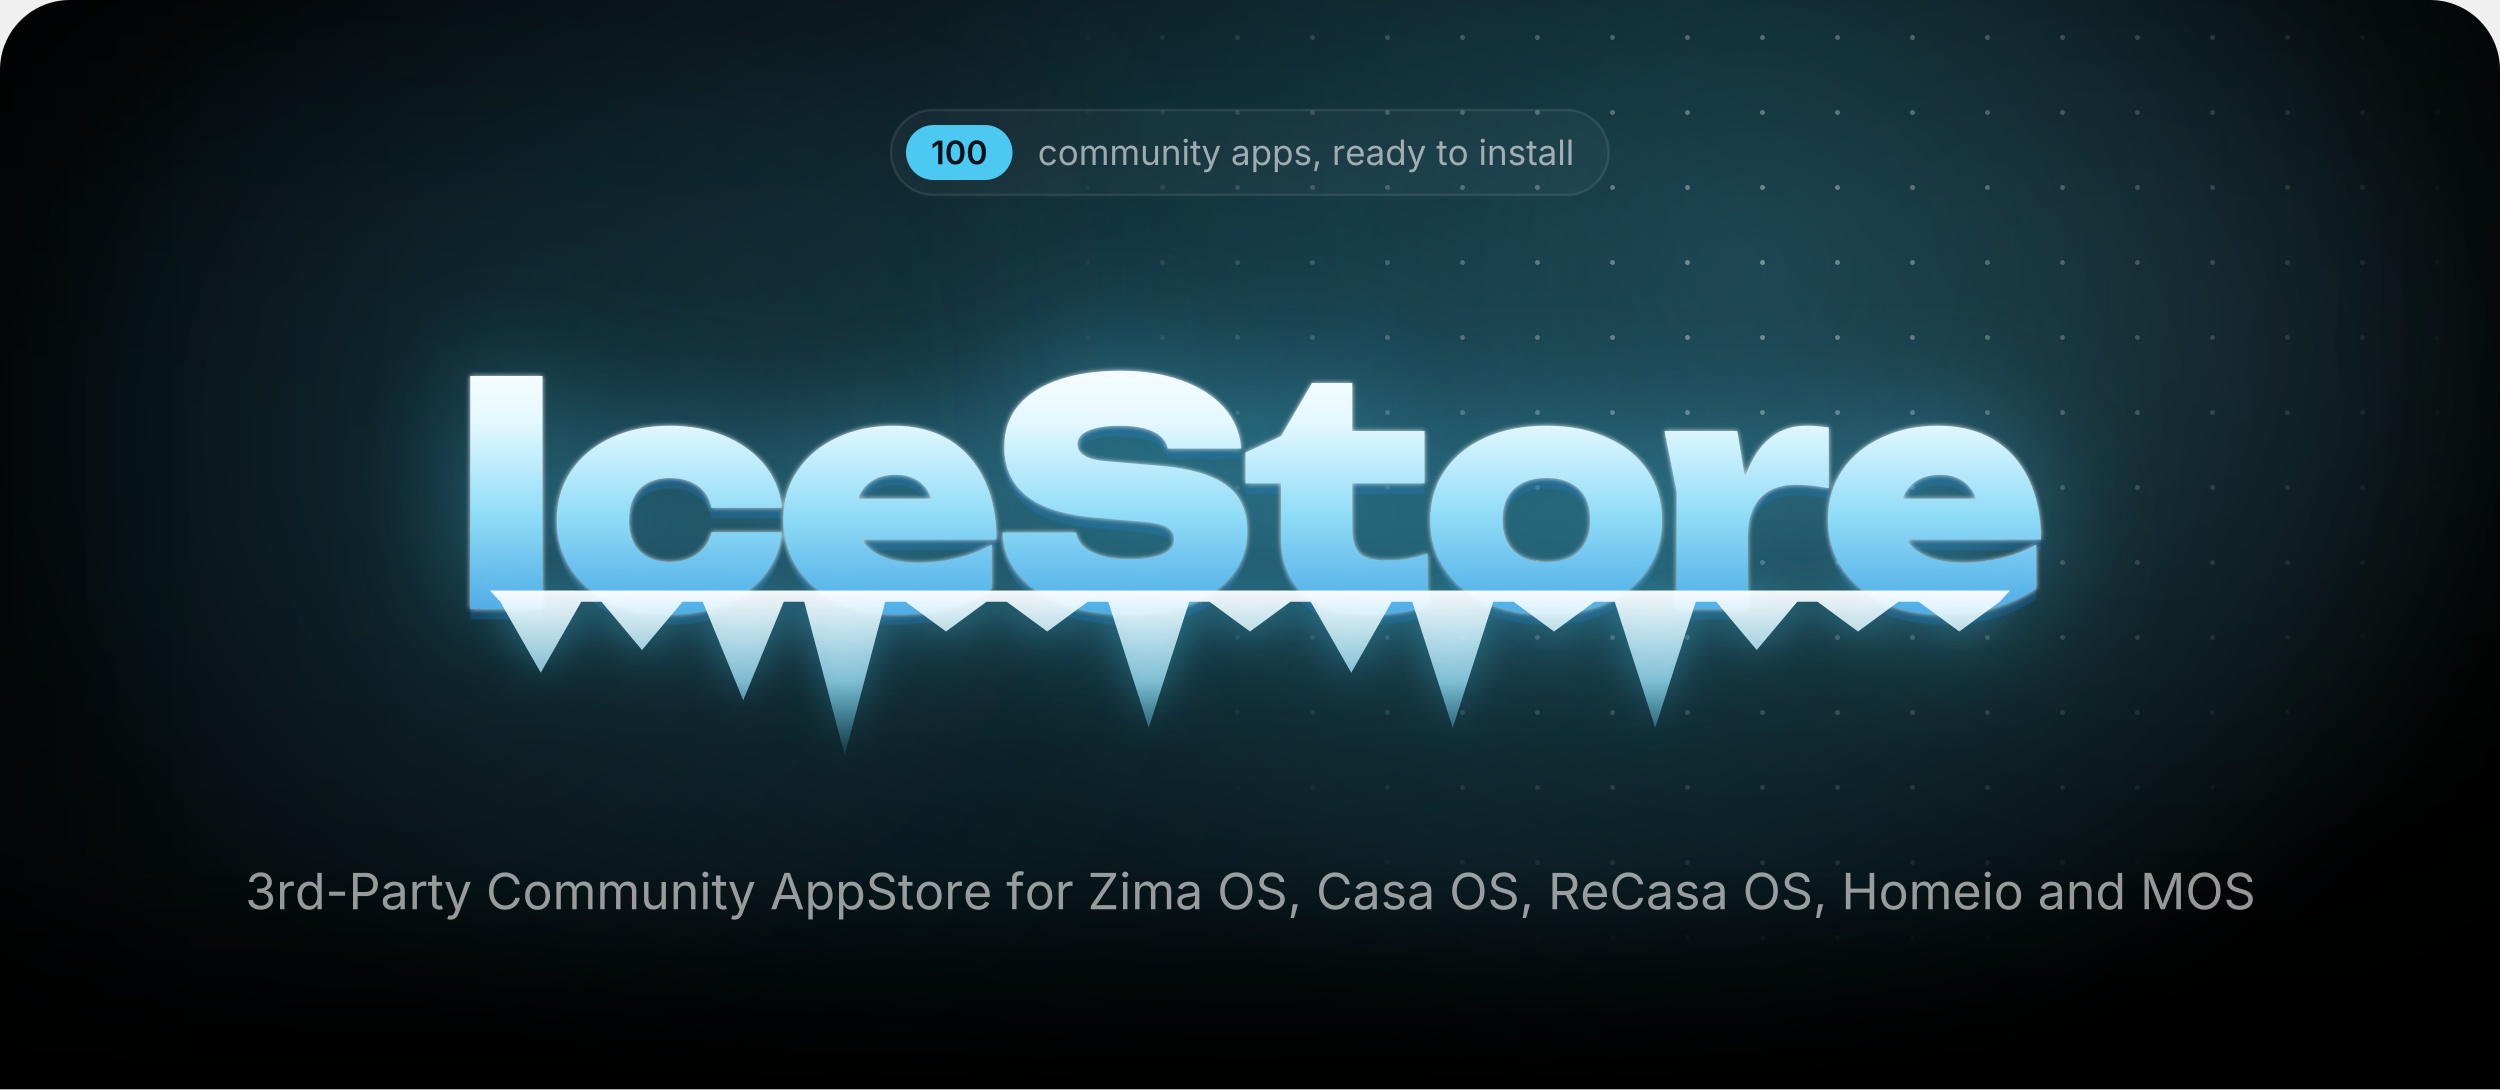
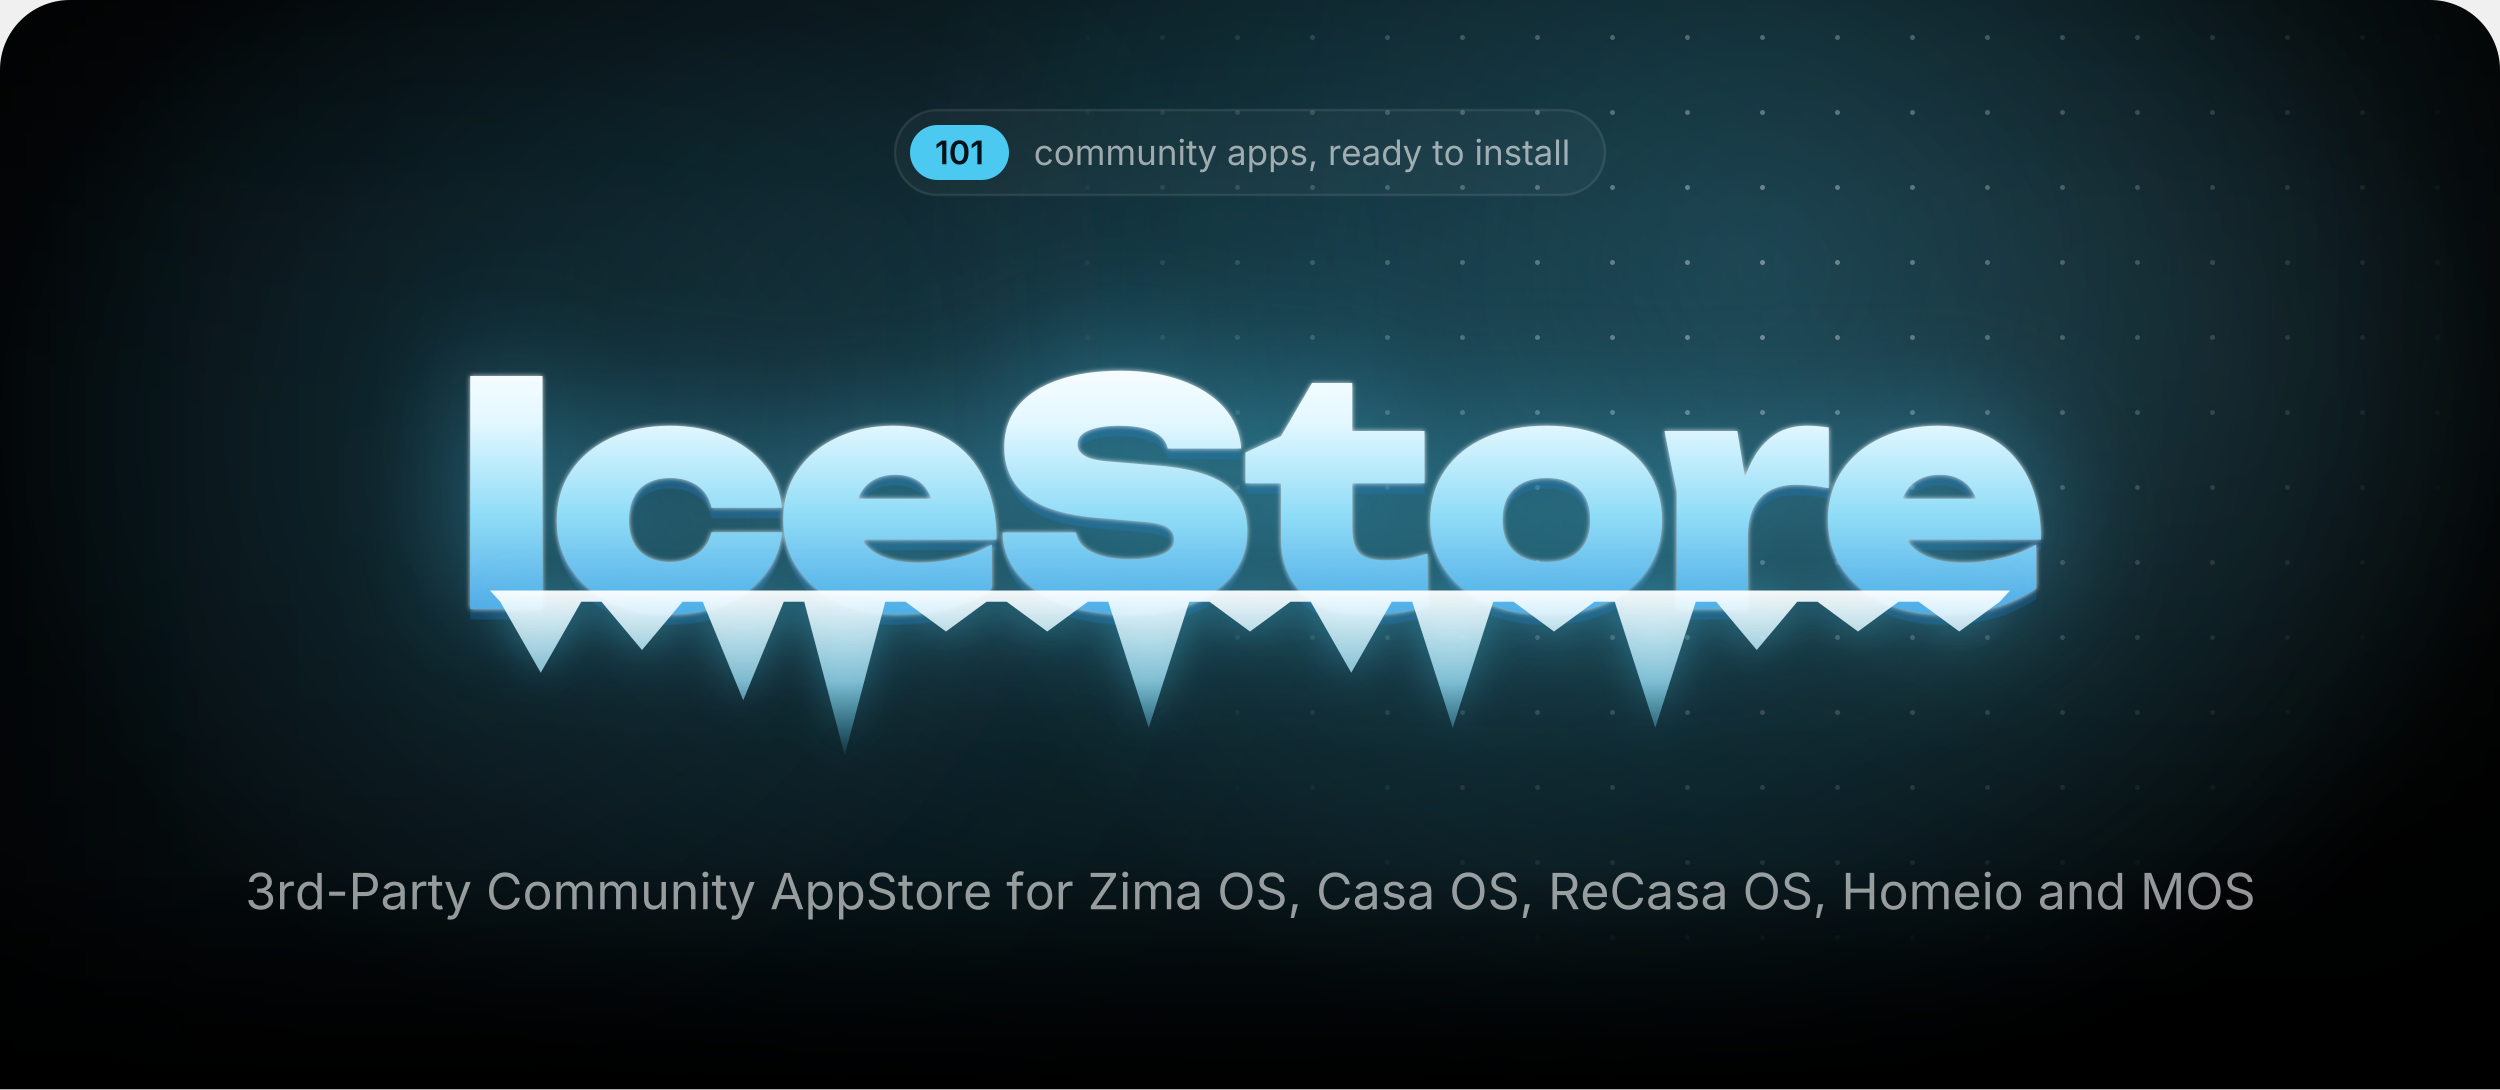
<svg xmlns="http://www.w3.org/2000/svg" width="1000" height="435.7" viewBox="0 0 1000 435.7">
  <style>.blob{transform-box:fill-box;transform-origin:center;animation:drift 22s ease-in-out infinite alternate}.blob+.blob{animation-duration:28s;animation-direction:alternate-reverse}@keyframes drift{to{transform:translate(180px,60px) scale(1.2)}}.spot{animation:spot 18s ease-in-out infinite alternate}@keyframes spot{to{transform:translate(-420px,40px)}}.gl{animation:gl 6s ease-in-out infinite}@keyframes gl{0%,35%{transform:translateX(0)}70%,100%{transform:translateX(1741px)}}.sp{transform-box:fill-box;transform-origin:center;opacity:0;animation:tw 3.2s ease-in-out infinite}@keyframes tw{0%,100%{opacity:0;transform:scale(.3) rotate(0)}50%{opacity:1;transform:scale(1) rotate(45deg)}}@media(prefers-reduced-motion:reduce){*{animation:none!important}}</style>
  <defs>
    <path id="semi.1342" d="M717 1490V0H452V1252H442L94 1002V1256L421 1490Z" />
    <path id="semi.1341" d="M675 -20Q495 -20 367 70Q239 161 171 332Q103 502 103 744Q103 986 172 1157Q240 1328 368 1419Q495 1510 675 1510Q856 1510 984 1419Q1112 1328 1180 1157Q1248 986 1248 744Q1248 502 1180 332Q1113 161 985 70Q857 -20 675 -20ZM676 204Q773 204 840 268Q908 331 944 452Q979 572 979 744Q979 917 944 1038Q908 1159 840 1223Q773 1287 676 1287Q578 1287 510 1223Q443 1159 408 1038Q372 917 372 744Q372 572 407 452Q442 331 510 268Q578 204 676 204Z" />
    <path id="regular.586" d="M613 -24Q461 -24 346 48Q232 120 168 250Q104 380 104 552Q104 727 168 858Q232 988 346 1060Q461 1132 613 1132Q694 1132 766 1111Q838 1090 898 1050Q957 1011 1000 954Q1043 896 1066 823L893 774Q881 817 856 853Q831 889 796 916Q760 942 714 956Q668 971 613 971Q501 971 429 912Q357 854 322 759Q287 664 287 552Q287 442 322 348Q357 253 429 195Q501 137 613 137Q669 137 716 152Q763 167 800 194Q836 222 861 260Q886 298 898 343L1070 294Q1048 219 1004 160Q961 102 901 60Q841 19 768 -2Q695 -24 613 -24Z" />
    <path id="regular.790" d="M613 -24Q461 -24 346 48Q232 120 168 250Q104 380 104 552Q104 727 168 858Q232 988 346 1060Q461 1132 613 1132Q766 1132 881 1060Q996 988 1060 858Q1124 727 1124 552Q1124 380 1060 250Q996 120 881 48Q766 -24 613 -24ZM613 137Q726 137 799 195Q872 253 907 348Q942 442 942 552Q942 663 907 758Q872 854 799 912Q726 971 613 971Q501 971 429 912Q357 854 322 759Q287 664 287 552Q287 442 322 348Q357 253 429 195Q501 137 613 137Z" />
    <path id="regular.766" d="M158 0V1118H333L334 868H320Q343 959 392 1018Q442 1078 508 1108Q575 1138 647 1138Q769 1138 844 1063Q920 988 942 866H918Q938 950 991 1011Q1044 1072 1120 1105Q1195 1138 1284 1138Q1381 1138 1461 1096Q1541 1054 1588 969Q1636 884 1636 754V0H1456V749Q1456 870 1388 922Q1320 974 1230 974Q1155 974 1100 942Q1046 911 1016 856Q987 801 987 730V0H807V767Q807 860 745 917Q683 974 588 974Q523 974 466 944Q408 913 373 853Q338 793 338 704V0Z" />
    <path id="regular.915" d="M537 -14Q424 -14 338 32Q253 79 206 173Q158 267 158 408V1118H338V423Q338 294 406 221Q474 148 591 148Q671 148 734 183Q798 218 835 286Q872 353 872 448V1118H1053V0H879V271H903Q851 114 756 50Q660 -14 537 -14Z" />
    <path id="regular.773" d="M338 670V0H158V1118H331L332 847H307Q358 1002 452 1067Q547 1132 674 1132Q787 1132 872 1086Q957 1039 1004 946Q1052 852 1052 710V0H872V695Q872 824 804 897Q737 970 620 970Q540 970 476 935Q412 900 375 833Q338 766 338 670Z" />
    <path id="regular.689" d="M158 0V1118H338V0ZM249 1301Q198 1301 161 1336Q124 1371 124 1420Q124 1470 161 1504Q198 1539 249 1539Q301 1539 338 1504Q375 1470 375 1420Q375 1371 338 1336Q301 1301 249 1301Z" />
    <path id="regular.889" d="M598 1118V964H20V1118ZM188 1384H368V290Q368 215 398 180Q429 146 500 146Q517 146 544 150Q570 154 592 158L629 6Q601 -4 566 -9Q530 -14 495 -14Q350 -14 269 62Q188 139 188 276Z" />
    <path id="regular.998" d="M140 -405 186 -249 205 -254Q260 -268 305 -262Q350 -255 386 -217Q422 -179 449 -99L481 -6L54 1118H251L489 455Q527 351 553 249Q579 147 608 51H542Q571 147 598 250Q624 352 661 455L901 1118H1097L606 -167Q572 -256 524 -314Q477 -371 414 -398Q351 -426 272 -426Q224 -426 189 -419Q154 -412 140 -405Z" />
    <path id="regular.507" d="M471 -26Q365 -26 278 14Q192 54 141 131Q90 208 90 318Q90 414 128 474Q166 534 230 568Q293 603 370 620Q447 637 525 647Q625 660 688 667Q751 674 782 691Q812 708 812 749V755Q812 825 786 874Q760 922 708 948Q656 974 578 974Q498 974 441 949Q384 924 348 886Q313 849 295 810L122 867Q165 969 238 1026Q311 1084 399 1108Q487 1132 573 1132Q629 1132 700 1118Q772 1105 838 1065Q905 1025 948 946Q992 868 992 737V0H815V152H803Q784 113 742 72Q700 30 633 2Q566 -26 471 -26ZM502 133Q602 133 671 172Q740 211 776 274Q812 336 812 404V559Q801 546 764 536Q727 525 680 517Q632 509 588 504Q543 498 517 495Q452 487 396 468Q339 448 305 410Q271 373 271 309Q271 251 301 212Q331 173 383 153Q435 133 502 133Z" />
    <path id="regular.843" d="M158 -418V1118H332V939H352Q371 969 405 1014Q439 1060 503 1096Q567 1132 676 1132Q816 1132 922 1062Q1029 992 1090 862Q1150 733 1150 556Q1150 378 1090 248Q1030 118 924 47Q817 -24 677 -24Q571 -24 506 12Q441 49 406 96Q371 142 352 173H338V-418ZM650 137Q755 137 826 194Q896 250 932 346Q967 441 967 558Q967 674 932 768Q897 861 826 916Q756 971 650 971Q547 971 477 919Q407 867 372 774Q336 682 336 558Q336 434 372 339Q408 244 478 190Q549 137 650 137Z" />
    <path id="regular.871" d="M538 -24Q423 -24 334 10Q244 43 186 109Q128 175 108 271L279 312Q303 220 370 177Q436 134 536 134Q653 134 722 184Q792 234 792 303Q792 361 752 400Q711 438 628 457L442 501Q290 537 216 612Q142 688 142 806Q142 902 196 976Q250 1049 344 1090Q437 1132 556 1132Q671 1132 752 1098Q832 1063 882 1002Q933 942 958 863L795 821Q772 881 718 930Q665 979 557 979Q457 979 390 933Q324 887 324 817Q324 755 369 718Q414 680 512 657L681 617Q833 581 906 506Q979 430 979 315Q979 217 924 140Q868 64 768 20Q669 -24 538 -24Z" />
    <path id="regular.1501" d="M128 -359 216 208H422L266 -359Z" />
    <path id="regular.852" d="M158 0V1118H332V946H344Q375 1031 454 1082Q534 1134 634 1134Q654 1134 682 1133Q709 1132 725 1131V950Q717 952 685 956Q653 960 617 960Q537 960 474 926Q410 893 374 834Q338 776 338 700V0Z" />
    <path id="regular.614" d="M628 -24Q466 -24 348 48Q231 120 168 249Q104 378 104 550Q104 722 166 853Q228 984 342 1058Q455 1132 607 1132Q696 1132 782 1102Q869 1073 940 1008Q1010 942 1052 835Q1094 728 1094 573V498H226V650H997L913 594Q913 704 878 790Q844 875 776 924Q708 972 607 972Q506 972 434 922Q362 873 324 794Q286 714 286 623V522Q286 398 329 312Q372 225 450 180Q527 136 629 136Q695 136 749 155Q803 174 842 212Q881 251 902 308L1076 260Q1050 176 988 112Q926 48 834 12Q743 -24 628 -24Z" />
    <path id="regular.597" d="M577 -24Q438 -24 331 47Q224 118 164 248Q104 378 104 556Q104 733 164 862Q225 992 332 1062Q439 1132 578 1132Q687 1132 751 1096Q815 1060 850 1014Q884 969 902 939H916V1490H1096V0H922V173H902Q884 142 848 96Q813 49 748 12Q684 -24 577 -24ZM604 137Q706 137 776 190Q846 244 882 339Q918 434 918 558Q918 682 882 774Q847 867 777 919Q707 971 604 971Q498 971 428 916Q357 861 322 768Q287 674 287 558Q287 441 322 346Q358 250 429 194Q500 137 604 137Z" />
    <path id="regular.736" d="M338 1490V0H158V1490Z" />
    <path id="regular.1345" d="M635 -20Q489 -20 376 30Q263 80 196 169Q130 258 125 376H317Q323 305 366 254Q408 202 478 174Q547 147 632 147Q726 147 798 180Q871 212 913 271Q955 330 955 407Q955 488 914 550Q874 611 797 646Q720 681 609 681H488V846H609Q696 846 762 878Q829 909 866 966Q903 1023 903 1100Q903 1174 870 1229Q838 1284 778 1314Q718 1345 637 1345Q561 1345 494 1318Q428 1290 386 1239Q343 1188 340 1115H157Q161 1232 227 1321Q293 1410 402 1460Q510 1510 641 1510Q780 1510 880 1454Q981 1398 1035 1307Q1089 1216 1089 1110Q1089 984 1022 896Q956 808 842 774V762Q937 747 1004 698Q1072 649 1108 574Q1143 499 1143 405Q1143 283 1077 187Q1011 91 896 36Q781 -20 635 -20Z" />
    <path id="regular.1459" d="M798 719V553H144V719Z" />
    <path id="regular.375" d="M180 0V1490H690Q864 1490 976 1426Q1089 1363 1144 1256Q1198 1149 1198 1016Q1198 883 1144 775Q1089 667 977 603Q865 539 691 539H330V706H682Q800 706 872 746Q944 787 976 858Q1009 928 1009 1016Q1009 1104 976 1174Q944 1243 872 1283Q799 1323 680 1323H370V0Z" />
    <path id="regular.73" d="M783 -20Q592 -20 442 72Q293 165 208 336Q122 508 122 744Q122 981 208 1152Q293 1324 442 1417Q592 1510 783 1510Q896 1510 996 1477Q1097 1444 1177 1380Q1257 1317 1310 1226Q1364 1136 1384 1021H1194Q1178 1098 1140 1156Q1101 1214 1046 1254Q990 1294 923 1314Q856 1334 783 1334Q649 1334 541 1266Q433 1198 370 1066Q307 935 307 744Q307 554 370 422Q434 291 542 224Q650 156 783 156Q856 156 923 176Q990 197 1046 236Q1101 276 1140 334Q1178 393 1194 469H1384Q1365 355 1312 265Q1258 175 1178 111Q1098 47 998 14Q897 -20 783 -20Z" />
    <path id="regular.2" d="M52 0 593 1490H813L1361 0H1161L845 884Q816 966 778 1088Q739 1211 684 1401H720Q666 1209 626 1084Q587 960 561 884L254 0ZM324 416V582H1089V416Z" />
    <path id="regular.397" d="M657 -26Q496 -26 378 26Q259 78 192 172Q125 265 116 390H311Q319 306 368 252Q417 197 494 170Q570 144 657 144Q758 144 838 177Q919 210 966 270Q1013 330 1013 409Q1013 481 972 526Q932 571 865 600Q798 629 718 651L538 702Q358 753 258 848Q158 943 158 1091Q158 1217 226 1312Q294 1406 410 1458Q526 1510 670 1510Q817 1510 930 1458Q1043 1406 1108 1316Q1174 1227 1178 1114H992Q979 1223 888 1282Q797 1342 664 1342Q568 1342 496 1310Q423 1279 383 1224Q343 1170 343 1100Q343 1022 392 974Q440 927 506 900Q573 874 627 859L776 818Q836 802 908 774Q981 746 1047 700Q1113 653 1156 582Q1198 510 1198 406Q1198 284 1134 186Q1071 88 950 31Q829 -26 657 -26Z" />
    <path id="regular.647" d="M678 1118V964H20V1118ZM240 0V1267Q240 1364 286 1429Q331 1494 404 1527Q477 1560 558 1560Q622 1560 664 1550Q706 1539 726 1530L676 1376Q662 1381 640 1387Q617 1393 579 1393Q496 1393 458 1350Q420 1308 420 1227V0Z" />
    <path id="regular.496" d="M130 0V134L796 1125Q841 1192 892 1260Q943 1327 994 1393L1015 1331Q923 1325 830 1324Q737 1322 645 1322H122V1490H1158V1354L502 379Q454 308 400 237Q347 166 294 97L273 159Q365 165 456 166Q548 168 640 168H1166V0Z" />
    <path id="regular.321" d="M784 -20Q593 -20 444 72Q294 165 208 336Q122 508 122 744Q122 981 208 1152Q294 1324 444 1417Q593 1510 784 1510Q975 1510 1124 1417Q1273 1324 1358 1152Q1444 981 1444 744Q1444 508 1358 336Q1273 165 1124 72Q975 -20 784 -20ZM784 156Q917 156 1024 224Q1132 291 1196 422Q1259 554 1259 744Q1259 936 1196 1068Q1132 1199 1024 1266Q917 1334 784 1334Q650 1334 542 1266Q434 1198 370 1066Q307 935 307 744Q307 554 370 423Q434 292 542 224Q650 156 784 156Z" />
    <path id="regular.384" d="M180 0V1490H690Q864 1490 976 1430Q1089 1371 1144 1267Q1198 1163 1198 1030Q1198 897 1144 795Q1089 693 977 636Q865 578 691 578H286V747H682Q800 747 872 782Q943 816 976 880Q1009 943 1009 1030Q1009 1119 976 1184Q943 1250 871 1286Q799 1323 680 1323H370V0ZM1036 0 676 671H890L1256 0Z" />
    <path id="regular.161" d="M180 0V1490H370V846H1152V1490H1342V0H1152V678H370V0Z" />
    <path id="regular.292" d="M180 0V1490H450L817 550Q830 517 846 468Q863 418 882 360Q900 302 917 244Q934 187 947 138H905Q919 184 936 240Q953 297 972 356Q990 414 1007 465Q1024 516 1037 550L1399 1490H1670V0H1483V851Q1483 897 1484 956Q1484 1015 1486 1080Q1487 1145 1488 1212Q1490 1279 1491 1342H1507Q1486 1273 1462 1202Q1439 1130 1416 1064Q1394 997 1374 942Q1354 887 1340 851L1007 0H842L504 851Q490 886 471 940Q452 993 430 1058Q407 1124 383 1196Q359 1269 334 1342H352Q354 1286 356 1221Q357 1156 358 1090Q359 1023 360 962Q361 900 361 851V0Z" />
    <radialGradient id="glow">
      <stop stop-color="#4cc9f0" stop-opacity=".28" />
      <stop offset="1" stop-color="#4cc9f0" stop-opacity="0" />
    </radialGradient>
    <radialGradient id="cur">
      <stop stop-color="#4cc9f0" stop-opacity=".2" />
      <stop offset=".65" stop-color="#4cc9f0" stop-opacity="0" />
    </radialGradient>
    <radialGradient id="spot">
      <stop stop-color="#fff" />
      <stop offset="1" stop-color="#000" />
    </radialGradient>
    <pattern id="dots" width="30" height="30" patternUnits="userSpaceOnUse">
      <circle cx="15" cy="15" r="1" fill="#fff" fill-opacity=".4" />
    </pattern>
    <mask id="dm">
      <circle class="spot" cx="700" cy="110" r="300" fill="url(#spot)" />
    </mask>
    <linearGradient id="fade" x2="0" y2="1">
      <stop offset="0.793" stop-color="#fff" />
      <stop offset="1" stop-color="#000" />
    </linearGradient>
    <mask id="bf">
      <rect width="1000" height="435.7" fill="url(#fade)" />
    </mask>
    <filter id="blur" filterUnits="userSpaceOnUse" x="-500" y="-500" width="2000" height="1500">
      <feGaussianBlur stdDeviation="90" />
    </filter>
    <linearGradient id="ice" gradientUnits="userSpaceOnUse" x1="0" y1="138" x2="0" y2="256">
      <stop stop-color="#fff" />
      <stop offset=".26" stop-color="#e4f8ff" />
      <stop offset=".58" stop-color="#8fdcf7" />
      <stop offset="1" stop-color="#3d9be0" />
    </linearGradient>
    <linearGradient id="ig" x2="0" y2="1">
      <stop stop-color="#fff" stop-opacity=".95" />
      <stop offset=".55" stop-color="#9fe3fa" stop-opacity=".75" />
      <stop offset="1" stop-color="#4cc9f0" stop-opacity=".1" />
    </linearGradient>
    <linearGradient id="gl">
      <stop stop-color="#fff" stop-opacity="0" />
      <stop offset=".5" stop-color="#fff" stop-opacity=".95" />
      <stop offset="1" stop-color="#fff" stop-opacity="0" />
    </linearGradient>
    <clipPath id="wc">
      <path d="M188.1 150.4H217V243.6H188.1ZM312.8 212.9Q311.8 222.7 305.7 230.1Q299.7 237.5 289.9 241.6Q280.1 245.7 268 245.7Q254.7 245.7 244.4 241Q234.2 236.3 228.5 227.7Q222.7 219.1 222.7 208.1Q222.7 196.8 228.5 188.3Q234.2 179.9 244.4 175.1Q254.7 170.3 268 170.3Q280.1 170.3 289.9 174.4Q299.7 178.5 305.7 185.8Q311.8 193.2 312.8 203.1H284.6Q283.4 197.3 278.9 194.2Q274.4 191.2 268 191.2Q263 191.2 259.3 193.1Q255.5 195 253.6 198.8Q251.6 202.6 251.6 208.1Q251.6 213.5 253.6 217.3Q255.5 221 259.3 222.9Q263 224.8 268 224.8Q274.4 224.8 278.9 221.6Q283.4 218.3 284.6 212.9ZM359 245.7Q345.9 245.7 335.6 241Q325.2 236.3 319.3 227.7Q313.3 219.1 313.3 207.7Q313.3 196.5 319.1 188.1Q324.9 179.6 334.9 175Q344.9 170.3 357.3 170.3Q370.3 170.3 379.5 175.8Q388.7 181.4 393.6 191.6Q398.6 201.9 398.6 215.8H336.6V199.5H382.2L373.8 205.1Q373.3 200.2 371.3 196.8Q369.4 193.4 366.1 191.7Q362.8 189.9 358.3 189.9Q353.2 189.9 349.6 191.9Q346 193.9 344.1 197.5Q342.1 201 342.1 205.5Q342.1 211.8 344.9 216.2Q347.7 220.5 353.4 222.8Q359.2 225.1 367.6 225.1Q375.3 225.1 382.9 223.2Q390.5 221.4 396.7 217.8V235.4Q389.1 240.4 379.7 243.1Q370.3 245.7 359 245.7ZM401 213H430.4Q430.9 216.3 433.5 218.7Q436.2 221.1 440.8 222.4Q445.4 223.7 451.6 223.7Q460.2 223.7 465 221.7Q469.7 219.8 469.7 215.7Q469.7 212.8 467 211Q464.3 209.2 456.2 208.6L439.8 207.2Q419.7 205.7 410.7 198.4Q401.7 191.2 401.7 178.9Q401.7 168.8 407.5 162Q413.3 155.3 423.8 151.8Q434.2 148.3 448.4 148.3Q462 148.3 472.7 152.2Q483.3 156 489.6 163Q495.8 170.1 496.5 179.4H467.1Q466.6 176.6 464.3 174.6Q462 172.5 457.8 171.4Q453.6 170.3 447.8 170.3Q440.1 170.3 435.5 172.2Q431 174 431 177.8Q431 180.5 433.7 182.2Q436.3 184 443.5 184.6L461.5 186.1Q475 187.1 483.2 190.2Q491.5 193.4 495.2 198.8Q498.9 204.2 498.9 212.4Q498.9 222.4 493 229.9Q487 237.4 476.3 241.6Q465.5 245.7 451.1 245.7Q436.3 245.7 425.1 241.6Q414 237.5 407.6 230.1Q401.3 222.7 401 213ZM498.2 193.3V181L512.4 174.5L524.8 153.2H540.9V172.4H569.8V193.3H540.9V211.1Q540.9 218.3 543.7 221.2Q546.5 224.2 554.7 224.2Q559.8 224.2 563.8 223.4Q567.8 222.6 571 221.4V242.4Q567 243.6 560.9 244.7Q554.9 245.7 548.1 245.7Q536 245.7 528.1 242Q520.2 238.3 516.3 231.3Q512.4 224.4 512.4 214.9V193.3ZM618.5 245.7Q604.7 245.7 594.2 241Q583.8 236.3 578 227.8Q572.1 219.3 572.1 208.1Q572.1 196.6 578 188.1Q583.8 179.6 594.2 175Q604.7 170.3 618.6 170.3Q632.4 170.3 642.8 175Q653.3 179.6 659 188.1Q664.8 196.6 664.8 208.1Q664.8 219.3 659 227.8Q653.3 236.3 642.8 241Q632.4 245.7 618.5 245.7ZM618.6 224.8Q624.2 224.8 628.1 222.9Q632 220.9 634.1 217.1Q636.1 213.3 636.1 208.1Q636.1 202.7 634.1 198.9Q632 195.2 628.1 193.2Q624.2 191.2 618.6 191.2Q613 191.2 609 193.2Q605.1 195.2 603 198.9Q601 202.7 601 208Q601 213.3 603 217.1Q605.1 220.9 609 222.9Q613 224.8 618.6 224.8ZM665.8 172.4H694.9L699.1 197.6V243.6H670.7V196.8ZM731.5 171V195.3Q727.6 194.5 724.3 194.2Q721 193.9 718.2 193.9Q713.1 193.9 708.8 195.8Q704.4 197.8 701.8 202.4Q699.1 207.1 699.1 215.3L693.9 208.8Q695 201.1 696.9 194.2Q698.9 187.3 702.2 181.9Q705.6 176.5 710.6 173.4Q715.6 170.3 723 170.3Q725 170.3 727.1 170.5Q729.2 170.7 731.5 171ZM776.9 245.7Q763.7 245.7 753.4 241Q743.1 236.3 737.1 227.7Q731.2 219.1 731.2 207.7Q731.2 196.5 736.9 188.1Q742.7 179.6 752.7 175Q762.7 170.3 775.1 170.3Q788.2 170.3 797.4 175.8Q806.6 181.4 811.5 191.6Q816.4 201.9 816.4 215.8H754.4V199.5H800L791.7 205.1Q791.2 200.2 789.2 196.8Q787.2 193.4 783.9 191.7Q780.6 189.9 776.1 189.9Q771 189.9 767.4 191.9Q763.8 193.9 761.9 197.5Q760 201 760 205.5Q760 211.8 762.8 216.2Q765.6 220.5 771.3 222.8Q777 225.1 785.5 225.1Q793.2 225.1 800.7 223.2Q808.3 221.4 814.5 217.8V235.4Q807 240.4 797.6 243.1Q788.2 245.7 776.9 245.7Z" />
    </clipPath>
    <filter id="frost" x="-20%" y="-60%" width="140%" height="220%" color-interpolation-filters="sRGB">
      <feGaussianBlur in="SourceAlpha" stdDeviation="1" result="a" />
      <feFlood flood-color="#fff" flood-opacity=".85" />
      <feComposite in2="a" operator="in" result="s1" />
      <feGaussianBlur in="SourceAlpha" stdDeviation="25.2" result="b" />
      <feFlood flood-color="#4cc9f0" flood-opacity=".5" />
      <feComposite in2="b" operator="in" result="s2" />
      <feOffset in="SourceAlpha" dy="4.2" result="c" />
      <feFlood flood-color="#125696" flood-opacity=".4" />
      <feComposite in2="c" operator="in" result="s3" />
      <feMerge>
        <feMergeNode in="s3" />
        <feMergeNode in="s2" />
        <feMergeNode in="s1" />
        <feMergeNode in="SourceGraphic" />
      </feMerge>
    </filter>
    <filter id="drip" x="-10%" y="-60%" width="120%" height="220%">
      <feGaussianBlur in="SourceAlpha" stdDeviation="8.4" result="b" />
      <feFlood flood-color="#4cc9f0" flood-opacity=".45" />
      <feComposite in2="b" operator="in" />
      <feMerge>
        <feMergeNode />
        <feMergeNode in="SourceGraphic" />
      </feMerge>
    </filter>
    <clipPath id="pg">
      <path d="M0,28 A28,28 0 0 1 28,0 H972 A28,28 0 0 1 1000,28 V435.7 A0,0 0 0 1 1000,435.7 H0 A0,0 0 0 1 0,435.7 Z" />
    </clipPath>
  </defs>
  <g clip-path="url(#pg)">
    <rect x="0" y="0" width="1000" height="435.7" rx="0" fill="#000" />
    <g mask="url(#bf)">
      <ellipse cx="500" cy="170" rx="500" ry="310" fill="url(#glow)" />
      <circle class="blob" cx="140" cy="140" r="260" fill="#4cc9f0" fill-opacity=".1" filter="url(#blur)" />
      <circle class="blob" cx="900" cy="40" r="220" fill="#a5e8ff" fill-opacity=".08" filter="url(#blur)" />
      <circle class="spot" cx="700" cy="110" r="520" fill="url(#cur)" />
      <rect width="1000" height="435.7" fill="url(#dots)" mask="url(#dm)" />
    </g>
-     <rect x="356.4" y="44" width="287.1" height="34" rx="17" fill="rgba(255,255,255,.035)" stroke="rgba(255,255,255,.09)" />
-     <rect x="362.4" y="50" width="42.6" height="22" rx="11" fill="#4cc9f0" />
-     <g fill="#031219" transform="translate(372.4,65.7) scale(0.00635,-0.00635)">
+     <rect x="358" y="44" width="284" height="34" rx="17" fill="rgba(255,255,255,.035)" stroke="rgba(255,255,255,.09)" />
+     <rect x="364" y="50" width="39.6" height="22" rx="11" fill="#4cc9f0" />
+     <g fill="#031219" transform="translate(374,65.7) scale(0.00635,-0.00635)">
      <use href="#semi.1342" x="0" />
      <use href="#semi.1341" x="866" />
-       <use href="#semi.1341" x="2217" />
-     </g>
-     <g fill="rgba(255,255,255,.58)" transform="translate(415.1,66) scale(0.00684,-0.00684)">
+       <use href="#semi.1342" x="2217" />
+     </g>
+     <g fill="rgba(255,255,255,.58)" transform="translate(413.5,66) scale(0.00684,-0.00684)">
      <use href="#regular.586" x="0" />
      <use href="#regular.790" x="1170" />
      <use href="#regular.766" x="2398" />
      <use href="#regular.766" x="4192" />
      <use href="#regular.915" x="5986" />
      <use href="#regular.773" x="7197" />
      <use href="#regular.689" x="8407" />
      <use href="#regular.889" x="8903" />
      <use href="#regular.998" x="9573" />
      <use href="#regular.507" x="11300" />
      <use href="#regular.843" x="12450" />
      <use href="#regular.843" x="13704" />
      <use href="#regular.871" x="14958" />
      <use href="#regular.1501" x="16039" />
      <use href="#regular.852" x="17205" />
      <use href="#regular.614" x="17976" />
      <use href="#regular.507" x="19170" />
      <use href="#regular.597" x="20320" />
      <use href="#regular.998" x="21574" />
      <use href="#regular.889" x="23301" />
      <use href="#regular.790" x="23971" />
      <use href="#regular.689" x="25775" />
      <use href="#regular.773" x="26271" />
      <use href="#regular.871" x="27481" />
      <use href="#regular.889" x="28562" />
      <use href="#regular.507" x="29232" />
      <use href="#regular.736" x="30382" />
      <use href="#regular.736" x="30878" />
    </g>
    <g filter="url(#frost)">
      <path fill="url(#ice)" d="M188.1 150.4H217V243.6H188.1ZM312.8 212.9Q311.8 222.7 305.7 230.1Q299.7 237.5 289.9 241.6Q280.1 245.7 268 245.7Q254.7 245.7 244.4 241Q234.2 236.3 228.5 227.7Q222.7 219.1 222.7 208.1Q222.7 196.8 228.5 188.3Q234.2 179.9 244.4 175.1Q254.7 170.3 268 170.3Q280.1 170.3 289.9 174.4Q299.7 178.5 305.7 185.8Q311.8 193.2 312.8 203.1H284.6Q283.4 197.3 278.9 194.2Q274.4 191.2 268 191.2Q263 191.2 259.3 193.1Q255.5 195 253.6 198.8Q251.6 202.6 251.6 208.1Q251.6 213.5 253.6 217.3Q255.5 221 259.3 222.9Q263 224.8 268 224.8Q274.4 224.8 278.9 221.6Q283.4 218.3 284.6 212.9ZM359 245.7Q345.9 245.7 335.6 241Q325.2 236.3 319.3 227.7Q313.3 219.1 313.3 207.7Q313.3 196.5 319.1 188.1Q324.9 179.6 334.9 175Q344.9 170.3 357.3 170.3Q370.3 170.3 379.5 175.8Q388.7 181.4 393.6 191.6Q398.6 201.9 398.6 215.8H336.6V199.5H382.2L373.8 205.1Q373.3 200.2 371.3 196.8Q369.4 193.4 366.1 191.7Q362.8 189.9 358.3 189.9Q353.2 189.9 349.6 191.9Q346 193.9 344.1 197.5Q342.1 201 342.1 205.5Q342.1 211.8 344.9 216.2Q347.7 220.5 353.4 222.8Q359.2 225.1 367.6 225.1Q375.3 225.1 382.9 223.2Q390.5 221.4 396.7 217.8V235.4Q389.1 240.4 379.7 243.1Q370.3 245.7 359 245.7ZM401 213H430.4Q430.9 216.3 433.5 218.7Q436.2 221.1 440.8 222.4Q445.4 223.7 451.6 223.7Q460.2 223.7 465 221.7Q469.7 219.8 469.7 215.7Q469.7 212.8 467 211Q464.3 209.2 456.2 208.6L439.8 207.2Q419.7 205.7 410.7 198.4Q401.7 191.2 401.7 178.9Q401.7 168.8 407.5 162Q413.3 155.3 423.8 151.8Q434.2 148.3 448.4 148.3Q462 148.3 472.7 152.2Q483.3 156 489.6 163Q495.8 170.1 496.5 179.4H467.1Q466.6 176.6 464.3 174.6Q462 172.5 457.8 171.4Q453.6 170.3 447.8 170.3Q440.1 170.3 435.5 172.2Q431 174 431 177.8Q431 180.5 433.7 182.2Q436.3 184 443.5 184.6L461.5 186.1Q475 187.1 483.2 190.2Q491.5 193.4 495.2 198.8Q498.9 204.2 498.9 212.4Q498.9 222.4 493 229.9Q487 237.4 476.3 241.6Q465.5 245.7 451.1 245.7Q436.3 245.7 425.1 241.6Q414 237.5 407.6 230.1Q401.3 222.7 401 213ZM498.2 193.3V181L512.4 174.5L524.8 153.2H540.9V172.4H569.8V193.3H540.9V211.1Q540.9 218.3 543.7 221.2Q546.5 224.2 554.7 224.2Q559.8 224.2 563.8 223.4Q567.8 222.6 571 221.4V242.4Q567 243.6 560.9 244.7Q554.9 245.7 548.1 245.7Q536 245.7 528.1 242Q520.2 238.3 516.3 231.3Q512.4 224.4 512.4 214.9V193.3ZM618.5 245.7Q604.7 245.7 594.2 241Q583.8 236.3 578 227.8Q572.1 219.3 572.1 208.1Q572.1 196.6 578 188.1Q583.8 179.6 594.2 175Q604.7 170.3 618.6 170.3Q632.4 170.3 642.8 175Q653.3 179.6 659 188.1Q664.8 196.6 664.8 208.1Q664.8 219.3 659 227.8Q653.3 236.3 642.8 241Q632.4 245.7 618.5 245.7ZM618.6 224.8Q624.2 224.8 628.1 222.9Q632 220.9 634.1 217.1Q636.1 213.3 636.1 208.1Q636.1 202.7 634.1 198.9Q632 195.2 628.1 193.2Q624.2 191.2 618.6 191.2Q613 191.2 609 193.2Q605.1 195.2 603 198.9Q601 202.7 601 208Q601 213.3 603 217.1Q605.1 220.9 609 222.9Q613 224.8 618.6 224.8ZM665.8 172.4H694.9L699.1 197.6V243.6H670.7V196.8ZM731.5 171V195.3Q727.6 194.5 724.3 194.2Q721 193.9 718.2 193.9Q713.1 193.9 708.8 195.8Q704.4 197.8 701.8 202.4Q699.1 207.1 699.1 215.3L693.9 208.8Q695 201.1 696.9 194.2Q698.9 187.3 702.2 181.9Q705.6 176.5 710.6 173.4Q715.6 170.3 723 170.3Q725 170.3 727.1 170.5Q729.2 170.7 731.5 171ZM776.9 245.7Q763.7 245.7 753.4 241Q743.1 236.3 737.1 227.7Q731.2 219.1 731.2 207.7Q731.2 196.5 736.9 188.1Q742.7 179.6 752.7 175Q762.7 170.3 775.1 170.3Q788.2 170.3 797.4 175.8Q806.6 181.4 811.5 191.6Q816.4 201.9 816.4 215.8H754.4V199.5H800L791.7 205.1Q791.2 200.2 789.2 196.8Q787.2 193.4 783.9 191.7Q780.6 189.9 776.1 189.9Q771 189.9 767.4 191.9Q763.8 193.9 761.9 197.5Q760 201 760 205.5Q760 211.8 762.8 216.2Q765.6 220.5 771.3 222.8Q777 225.1 785.5 225.1Q793.2 225.1 800.7 223.2Q808.3 221.4 814.5 217.8V235.4Q807 240.4 797.6 243.1Q788.2 245.7 776.9 245.7Z" />
    </g>
    <g clip-path="url(#wc)">
      <g class="gl">
        <g transform="translate(52.8,0) skewX(-15)">
          <rect x="-518.9" y="118" width="399.4" height="158" rx="0" fill="url(#gl)" />
        </g>
      </g>
    </g>
    <polygon points="196,236.2 200.1,240.7 216.3,269.1 232.5,240.7 240.6,240.7 256.8,260 273,240.7 281.1,240.7 297.3,280.1 313.5,240.7 321.7,240.7 337.9,302.1 354.1,240.7 362.2,240.7 378.4,252.6 394.6,240.7 402.7,240.7 418.9,252.6 435.1,240.7 443.3,240.7 459.5,291.1 475.7,240.7 483.8,240.7 500,252.6 516.2,240.7 524.3,240.7 540.5,269.1 556.7,240.7 564.9,240.7 581.1,291.1 597.3,240.7 605.4,240.7 621.6,252.6 637.8,240.7 645.9,240.7 662.1,291.1 678.3,240.7 686.5,240.7 702.7,260 718.9,240.7 727,240.7 743.2,252.6 759.4,240.7 767.5,240.7 783.7,252.6 799.9,240.7 804,236.2" fill="url(#ig)" filter="url(#drip)" />
    <polygon class="sp" style="animation-delay:0s" fill="#fff" points="171.4,123.8 173.3,132.5 181.9,134.4 173.3,136.3 171.4,145 169.5,136.3 160.8,134.4 169.5,132.5" />
    <polygon class="sp" style="animation-delay:0.9s" fill="#fff" points="337.8,114.4 339.7,123.1 348.3,125 339.7,126.9 337.8,135.5 335.9,126.9 327.2,125 335.9,123.1" />
    <polygon class="sp" style="animation-delay:1.7s" fill="#fff" points="491.4,109.7 493.3,118.3 501.9,120.2 493.3,122.1 491.4,130.8 489.5,122.1 480.8,120.2 489.5,118.3" />
    <polygon class="sp" style="animation-delay:0.4s" fill="#fff" points="651.4,119.1 653.3,127.8 661.9,129.7 653.3,131.6 651.4,140.2 649.5,131.6 640.8,129.7 649.5,127.8" />
    <polygon class="sp" style="animation-delay:2.2s" fill="#fff" points="824.2,126.2 826.1,134.9 834.7,136.8 826.1,138.7 824.2,147.3 822.3,138.7 813.6,136.8 822.3,134.9" />
    <polygon class="sp" style="animation-delay:1.3s" fill="#fff" points="574.6,277.3 576.5,285.9 585.1,287.8 576.5,289.7 574.6,298.4 572.7,289.7 564,287.8 572.7,285.9" />
    <g fill="rgba(255,255,255,.58)" transform="translate(98.1,363.7) scale(0.00977,-0.00977)">
      <use href="#regular.1345" x="0" />
      <use href="#regular.852" x="1265" />
      <use href="#regular.597" x="2036" />
      <use href="#regular.1459" x="3290" />
      <use href="#regular.375" x="4232" />
      <use href="#regular.507" x="5540" />
      <use href="#regular.852" x="6690" />
      <use href="#regular.889" x="7461" />
      <use href="#regular.998" x="8131" />
      <use href="#regular.73" x="9858" />
      <use href="#regular.790" x="11354" />
      <use href="#regular.766" x="12582" />
      <use href="#regular.766" x="14376" />
      <use href="#regular.915" x="16170" />
      <use href="#regular.773" x="17381" />
      <use href="#regular.689" x="18591" />
      <use href="#regular.889" x="19087" />
      <use href="#regular.998" x="19757" />
      <use href="#regular.2" x="21484" />
      <use href="#regular.843" x="22897" />
      <use href="#regular.843" x="24151" />
      <use href="#regular.397" x="25405" />
      <use href="#regular.889" x="26719" />
      <use href="#regular.790" x="27389" />
      <use href="#regular.852" x="28617" />
      <use href="#regular.614" x="29388" />
      <use href="#regular.647" x="31158" />
      <use href="#regular.790" x="31916" />
      <use href="#regular.852" x="33144" />
      <use href="#regular.496" x="34491" />
      <use href="#regular.689" x="35779" />
      <use href="#regular.766" x="36275" />
      <use href="#regular.507" x="38069" />
      <use href="#regular.321" x="39795" />
      <use href="#regular.397" x="41361" />
      <use href="#regular.1501" x="42675" />
      <use href="#regular.73" x="43841" />
      <use href="#regular.507" x="45337" />
      <use href="#regular.871" x="46487" />
      <use href="#regular.507" x="47568" />
      <use href="#regular.321" x="49294" />
      <use href="#regular.397" x="50860" />
      <use href="#regular.1501" x="52174" />
      <use href="#regular.384" x="53340" />
      <use href="#regular.614" x="54658" />
      <use href="#regular.73" x="55852" />
      <use href="#regular.507" x="57348" />
      <use href="#regular.871" x="58498" />
      <use href="#regular.507" x="59579" />
      <use href="#regular.321" x="61305" />
      <use href="#regular.397" x="62871" />
      <use href="#regular.1501" x="64185" />
      <use href="#regular.161" x="65351" />
      <use href="#regular.790" x="66873" />
      <use href="#regular.766" x="68101" />
      <use href="#regular.614" x="69895" />
      <use href="#regular.689" x="71089" />
      <use href="#regular.790" x="71585" />
      <use href="#regular.507" x="73389" />
      <use href="#regular.773" x="74539" />
      <use href="#regular.597" x="75749" />
      <use href="#regular.292" x="77579" />
      <use href="#regular.321" x="79429" />
      <use href="#regular.397" x="80995" />
    </g>
  </g>
</svg>
